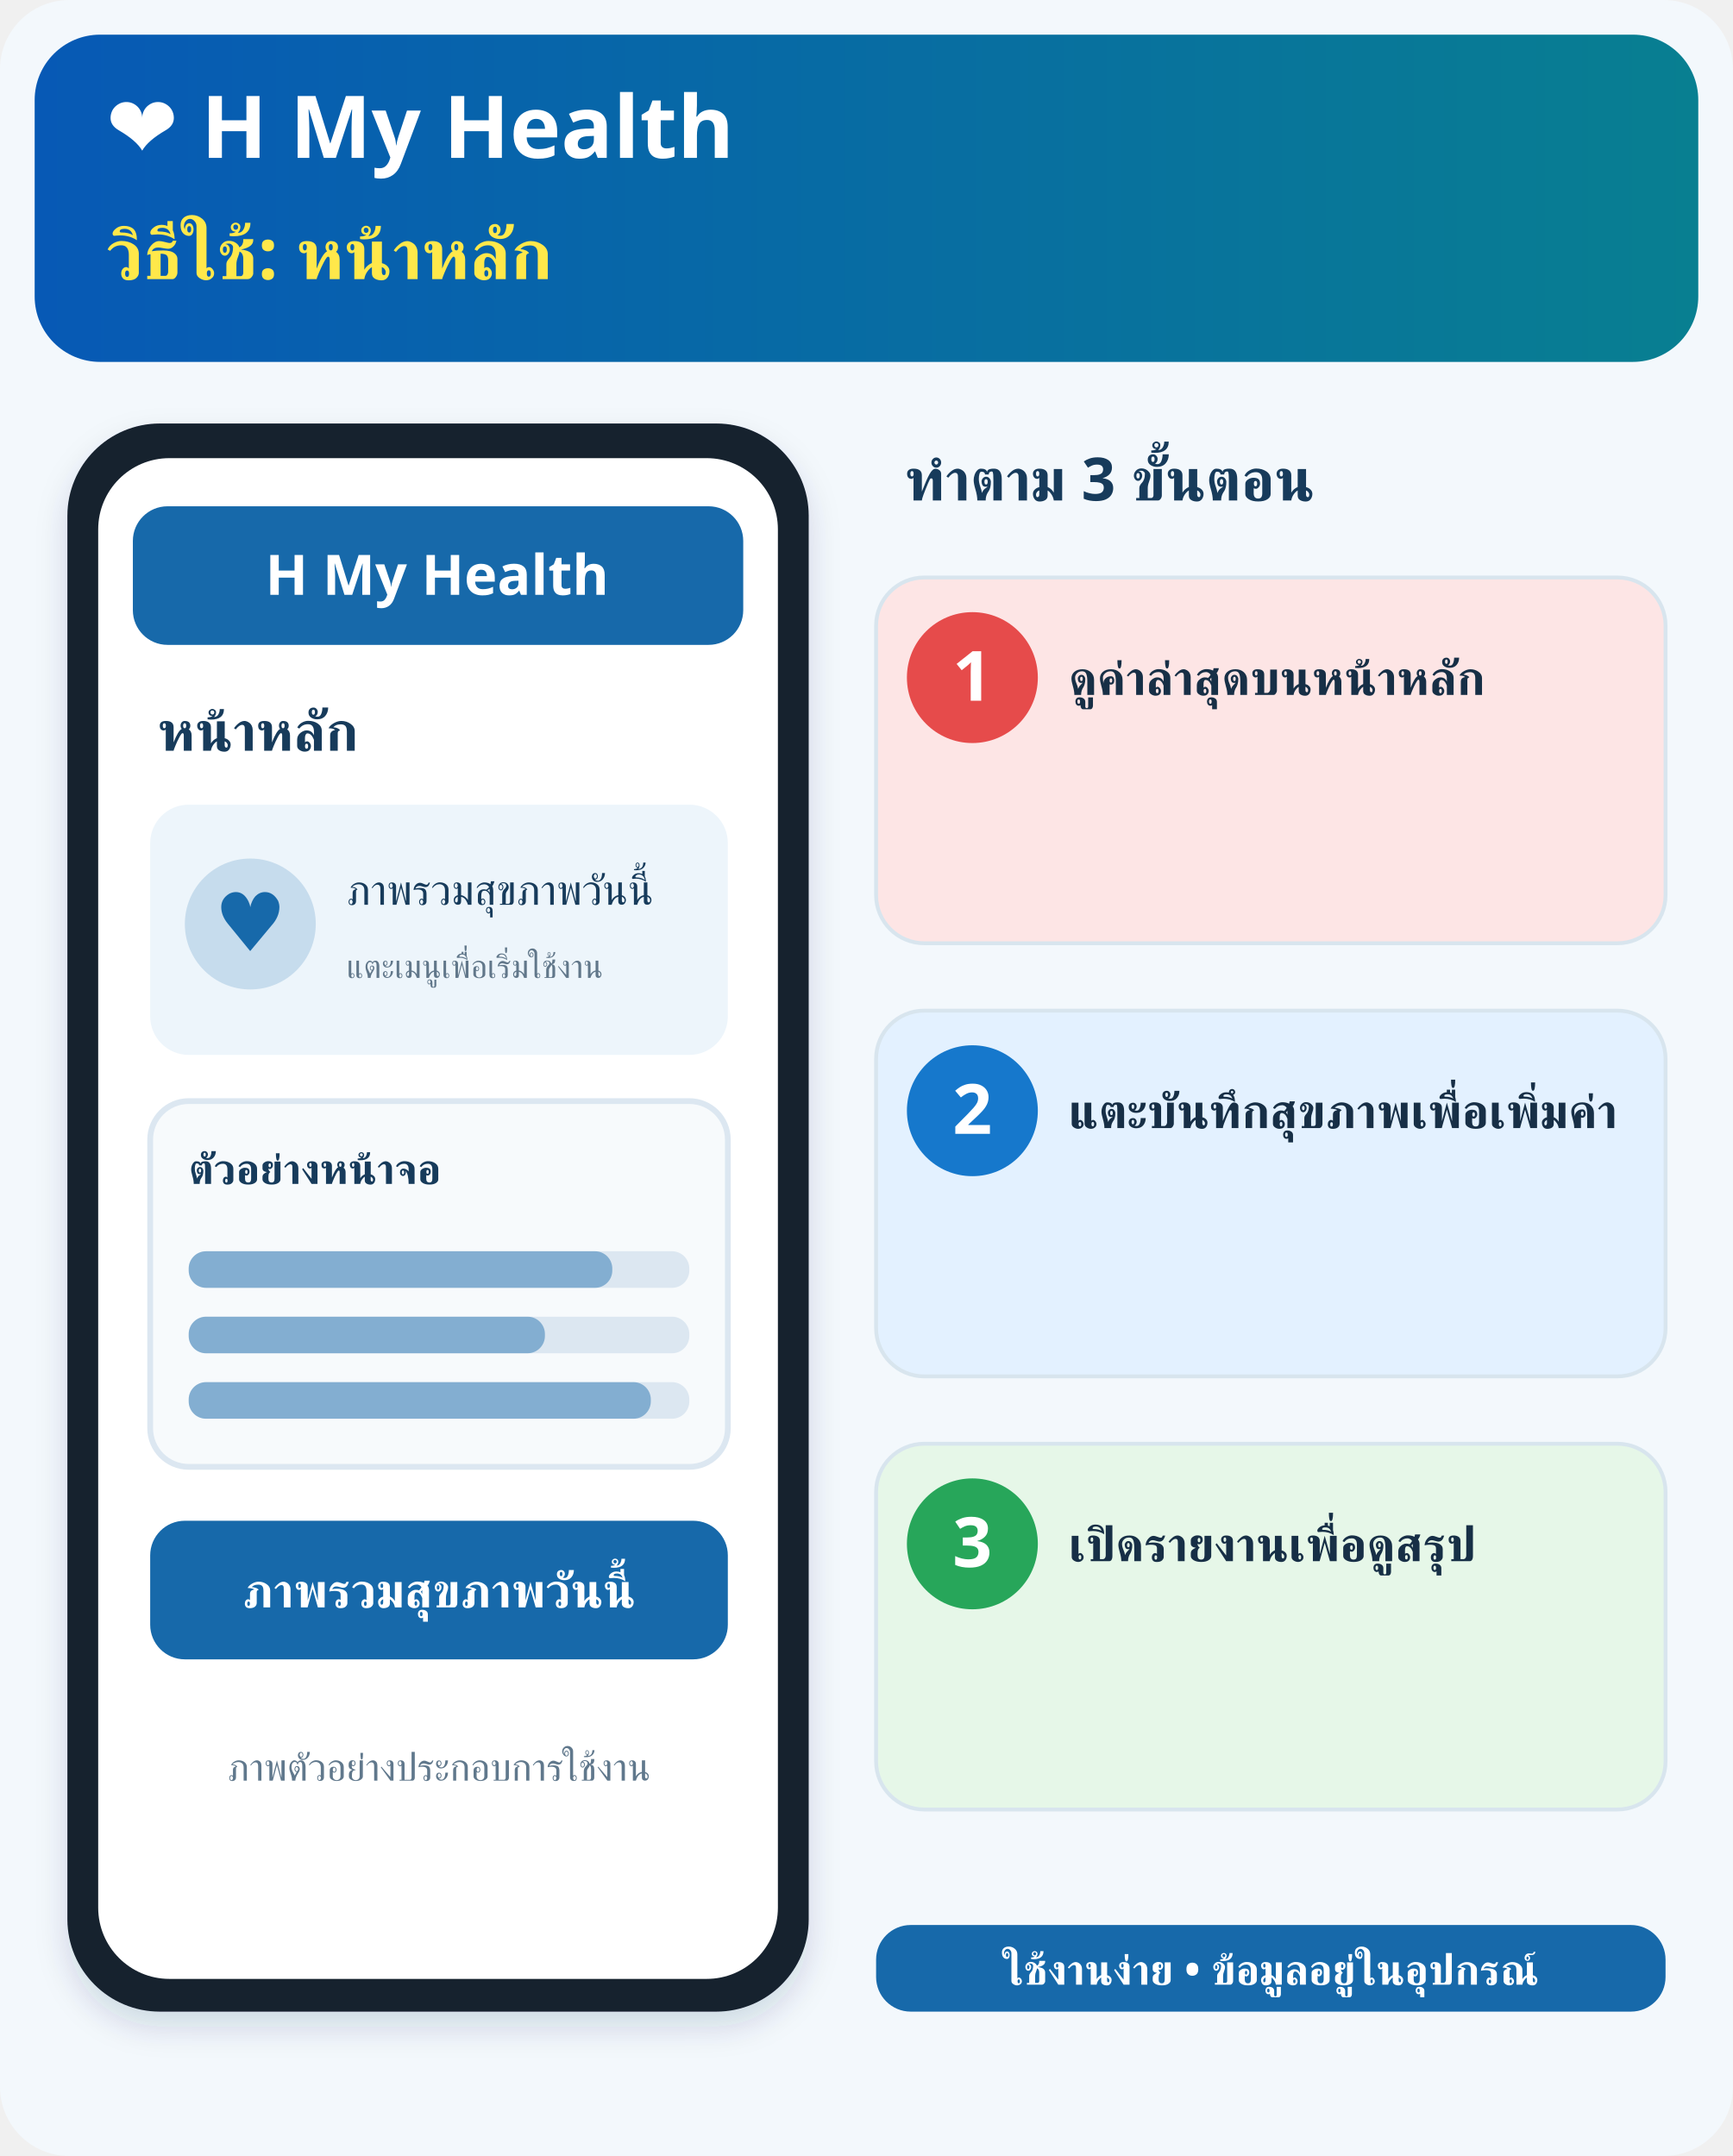
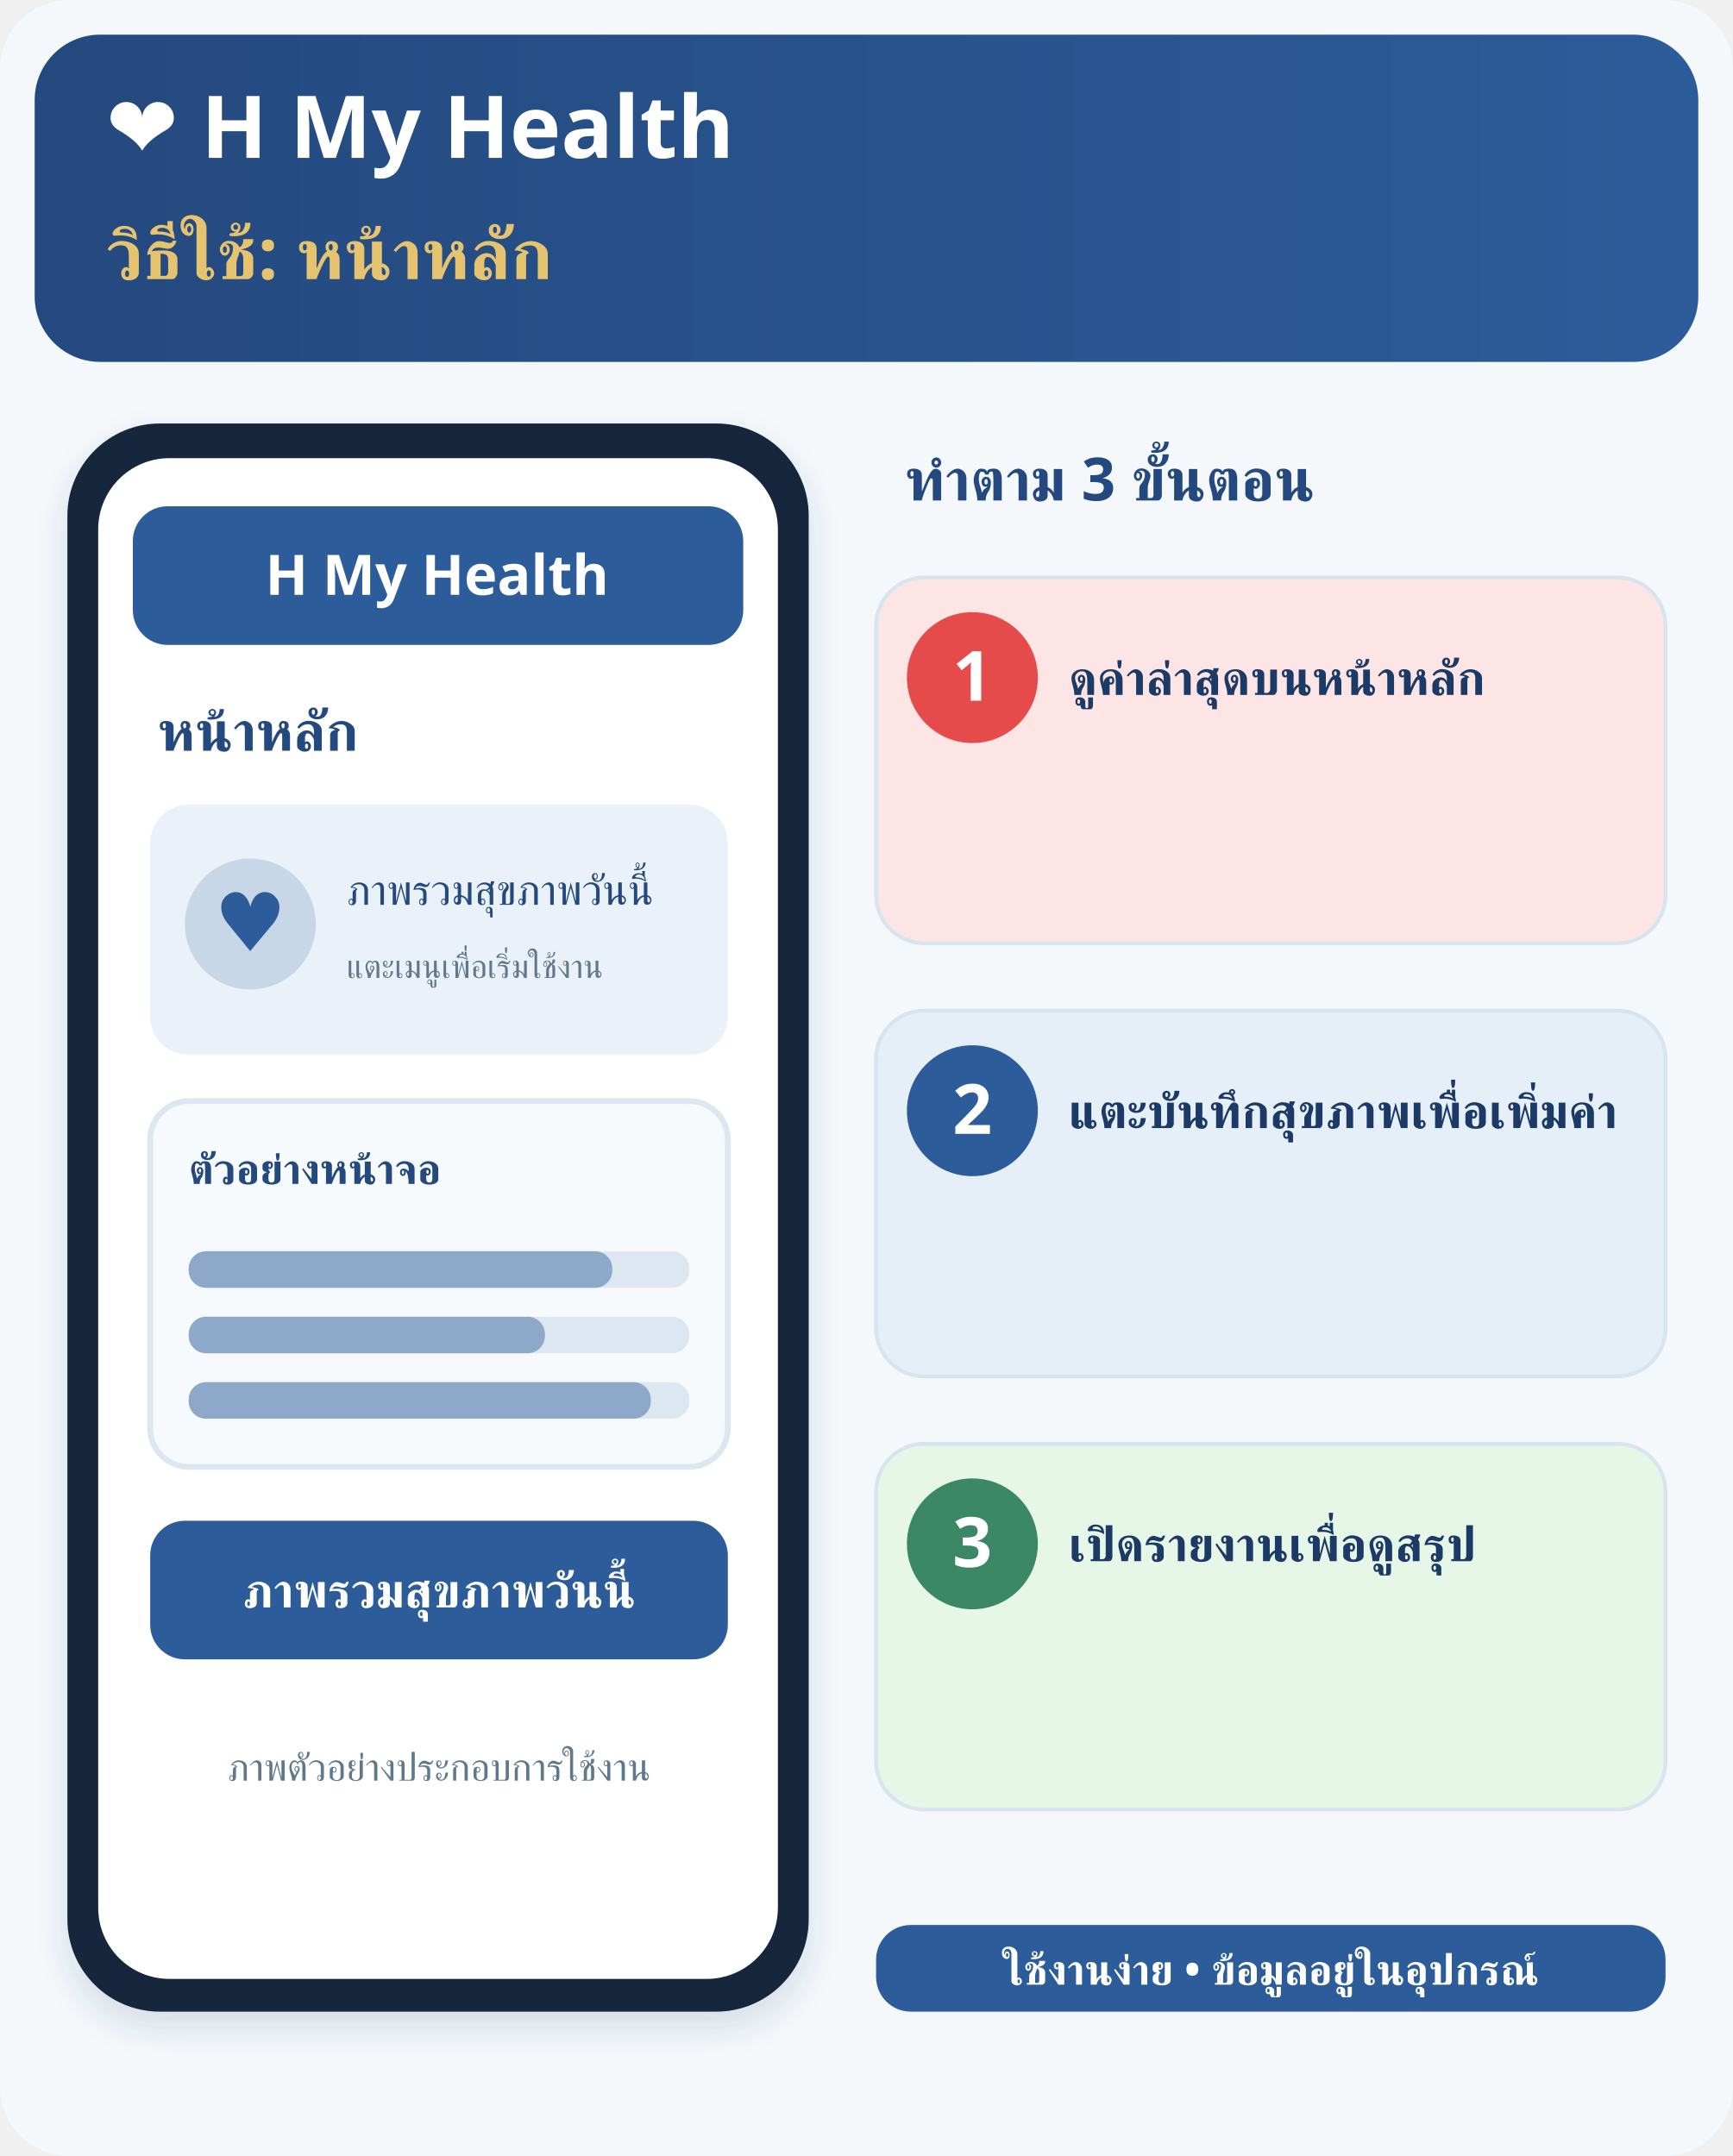
<svg xmlns="http://www.w3.org/2000/svg" width="900" height="1120" viewBox="0 0 900 1120">
  <defs>
    <linearGradient id="head" x1="0" y1="0" x2="1" y2="0">
-       <stop stop-color="#0759b5" />
-       <stop offset="1" stop-color="#087f91" />
+       <stop stop-color="#24497e" />
+       <stop offset="1" stop-color="#2c5c9a" />
    </linearGradient>
    <filter id="sh">
-       <feDropShadow dx="0" dy="8" stdDeviation="8" flood-color="#173b5b" flood-opacity=".15" />
+       <feDropShadow dx="0" dy="8" stdDeviation="8" flood-color="#24497e" flood-opacity=".15" />
    </filter>
  </defs>
-   <rect width="900" height="1120" rx="36" fill="#f3f8fc" />
+   <rect width="900" height="1120" rx="36" fill="#f4f8fb" />
  <rect x="18" y="18" width="864" height="170" rx="34" fill="url(#head)" />
  <text x="55" y="82" font-size="45" font-weight="bold" fill="#fff" font-family="sans-serif">❤️ H My Health</text>
-   <text x="55" y="145" font-size="37" font-weight="bold" fill="#ffe84a" font-family="sans-serif">วิธีใช้: หน้าหลัก</text>
-   <rect x="35" y="220" width="385" height="825" rx="48" fill="#14202d" filter="url(#sh)" />
+   <text x="55" y="145" font-size="37" font-weight="bold" fill="#e6c36f" font-family="sans-serif">วิธีใช้: หน้าหลัก</text>
+   <rect x="35" y="220" width="385" height="825" rx="48" fill="#16263d" filter="url(#sh)" />
  <rect x="51" y="238" width="353" height="790" rx="37" fill="#fff" />
-   <rect x="69" y="263" width="317" height="72" rx="18" fill="#1769aa" />
+   <rect x="69" y="263" width="317" height="72" rx="18" fill="#2c5c9a" />
  <text x="227" y="309" text-anchor="middle" font-size="29" font-weight="bold" fill="#fff" font-family="sans-serif">H My Health</text>
-   <text x="82" y="390" font-size="29" font-weight="bold" fill="#173b5b" font-family="sans-serif">หน้าหลัก</text>
-   <rect x="78" y="418" width="300" height="130" rx="20" fill="#edf5fb" />
-   <circle cx="130" cy="480" r="34" fill="#1769aa" opacity=".18" />
-   <text x="130" y="494" text-anchor="middle" font-size="42" fill="#1769aa" font-family="sans-serif">♥</text>
-   <text x="180" y="470" font-size="22" fill="#173b5b" font-family="sans-serif">ภาพรวมสุขภาพวันนี้</text>
+   <text x="82" y="390" font-size="29" font-weight="bold" fill="#24497e" font-family="sans-serif">หน้าหลัก</text>
+   <rect x="78" y="418" width="300" height="130" rx="20" fill="#eaf1f8" />
+   <circle cx="130" cy="480" r="34" fill="#2c5c9a" opacity=".18" />
+   <text x="130" y="494" text-anchor="middle" font-size="42" fill="#2c5c9a" font-family="sans-serif">♥</text>
+   <text x="180" y="470" font-size="22" fill="#24497e" font-family="sans-serif">ภาพรวมสุขภาพวันนี้</text>
  <text x="180" y="508" font-size="17" fill="#61778a" font-family="sans-serif">แตะเมนูเพื่อเริ่มใช้งาน</text>
  <rect x="78" y="572" width="300" height="190" rx="20" fill="#f7fafc" stroke="#dce7f1" stroke-width="3" />
-   <text x="98" y="615" font-size="22" font-weight="bold" fill="#173b5b" font-family="sans-serif">ตัวอย่างหน้าจอ</text>
+   <text x="98" y="615" font-size="22" font-weight="bold" fill="#24497e" font-family="sans-serif">ตัวอย่างหน้าจอ</text>
  <rect x="98" y="650" width="260" height="19" rx="9" fill="#dce7f1" />
-   <rect x="98" y="650" width="220" height="19" rx="9" fill="#1769aa" opacity=".45" />
+   <rect x="98" y="650" width="220" height="19" rx="9" fill="#2c5c9a" opacity=".45" />
  <rect x="98" y="684" width="260" height="19" rx="9" fill="#dce7f1" />
-   <rect x="98" y="684" width="185" height="19" rx="9" fill="#1769aa" opacity=".45" />
+   <rect x="98" y="684" width="185" height="19" rx="9" fill="#2c5c9a" opacity=".45" />
  <rect x="98" y="718" width="260" height="19" rx="9" fill="#dce7f1" />
-   <rect x="98" y="718" width="240" height="19" rx="9" fill="#1769aa" opacity=".45" />
-   <rect x="78" y="790" width="300" height="72" rx="18" fill="#1769aa" />
+   <rect x="98" y="718" width="240" height="19" rx="9" fill="#2c5c9a" opacity=".45" />
+   <rect x="78" y="790" width="300" height="72" rx="18" fill="#2c5c9a" />
  <text x="228" y="835" text-anchor="middle" font-size="25" fill="#fff" font-weight="bold" font-family="sans-serif">ภาพรวมสุขภาพวันนี้</text>
  <text x="228" y="925" text-anchor="middle" font-size="20" fill="#60788c" font-family="sans-serif">ภาพตัวอย่างประกอบการใช้งาน</text>
-   <text x="470" y="260" font-size="31" font-weight="bold" fill="#173b5b" font-family="sans-serif">ทำตาม 3 ขั้นตอน</text>
+   <text x="470" y="260" font-size="31" font-weight="bold" fill="#24497e" font-family="sans-serif">ทำตาม 3 ขั้นตอน</text>
  <rect x="455" y="300" width="410" height="190" rx="25" fill="#fde5e5" stroke="#d8e5ee" stroke-width="2" />
  <circle cx="505" cy="352" r="34" fill="#e64b4b" />
  <text x="505" y="364" text-anchor="middle" font-size="36" font-weight="bold" fill="#fff" font-family="sans-serif">1</text>
-   <text x="555" y="361" font-size="25" font-weight="bold" fill="#172f46" font-family="sans-serif">ดูค่าล่าสุดบนหน้าหลัก</text>
-   <rect x="455" y="525" width="410" height="190" rx="25" fill="#e3f1ff" stroke="#d8e5ee" stroke-width="2" />
-   <circle cx="505" cy="577" r="34" fill="#1678cc" />
+   <text x="555" y="361" font-size="25" font-weight="bold" fill="#1b3a66" font-family="sans-serif">ดูค่าล่าสุดบนหน้าหลัก</text>
+   <rect x="455" y="525" width="410" height="190" rx="25" fill="#e6eef8" stroke="#d8e5ee" stroke-width="2" />
+   <circle cx="505" cy="577" r="34" fill="#2c5c9a" />
  <text x="505" y="589" text-anchor="middle" font-size="36" font-weight="bold" fill="#fff" font-family="sans-serif">2</text>
-   <text x="555" y="586" font-size="25" font-weight="bold" fill="#172f46" font-family="sans-serif">แตะบันทึกสุขภาพเพื่อเพิ่มค่า</text>
+   <text x="555" y="586" font-size="25" font-weight="bold" fill="#1b3a66" font-family="sans-serif">แตะบันทึกสุขภาพเพื่อเพิ่มค่า</text>
  <rect x="455" y="750" width="410" height="190" rx="25" fill="#e6f7e8" stroke="#d8e5ee" stroke-width="2" />
-   <circle cx="505" cy="802" r="34" fill="#27a65a" />
+   <circle cx="505" cy="802" r="34" fill="#3c8766" />
  <text x="505" y="814" text-anchor="middle" font-size="36" font-weight="bold" fill="#fff" font-family="sans-serif">3</text>
-   <text x="555" y="811" font-size="25" font-weight="bold" fill="#172f46" font-family="sans-serif">เปิดรายงานเพื่อดูสรุป</text>
-   <rect x="455" y="1000" width="410" height="45" rx="18" fill="#1769aa" />
+   <text x="555" y="811" font-size="25" font-weight="bold" fill="#1b3a66" font-family="sans-serif">เปิดรายงานเพื่อดูสรุป</text>
+   <rect x="455" y="1000" width="410" height="45" rx="18" fill="#2c5c9a" />
  <text x="660" y="1031" text-anchor="middle" font-size="22" fill="#fff" font-weight="bold" font-family="sans-serif">ใช้งานง่าย • ข้อมูลอยู่ในอุปกรณ์</text>
</svg>
